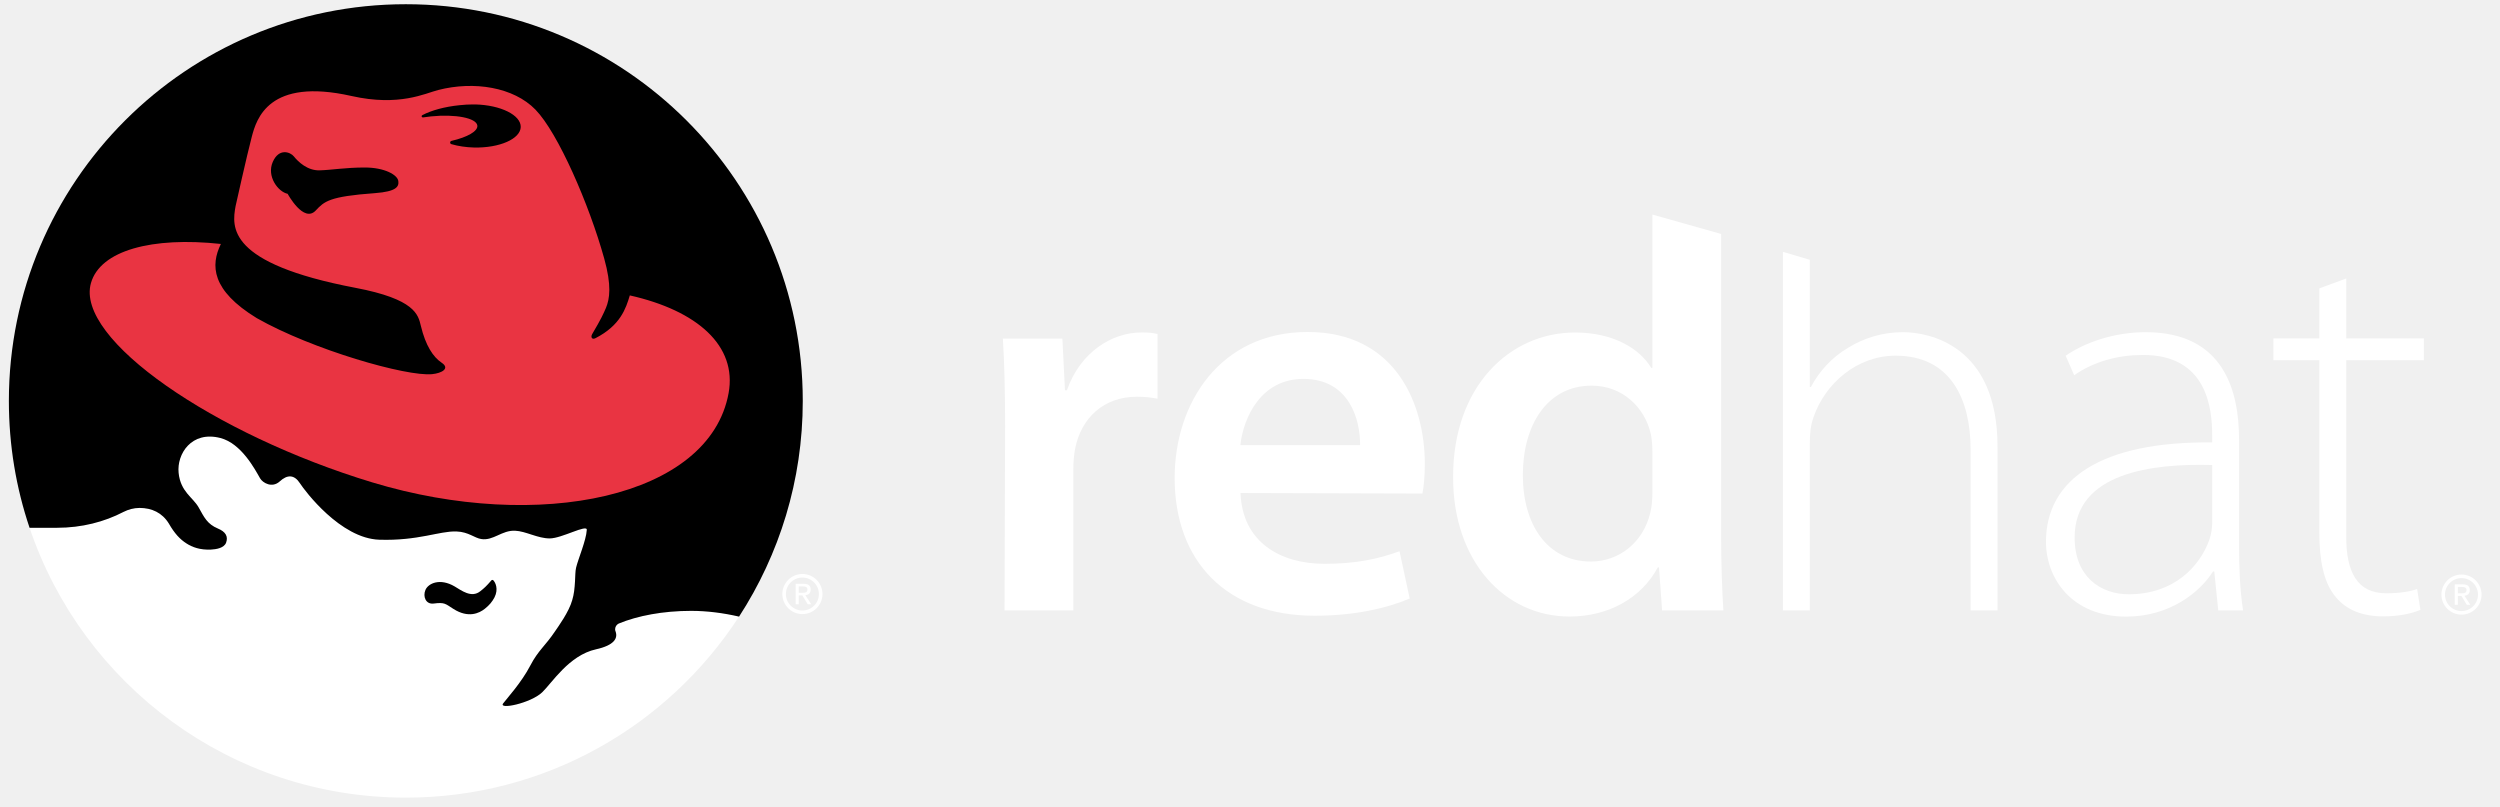
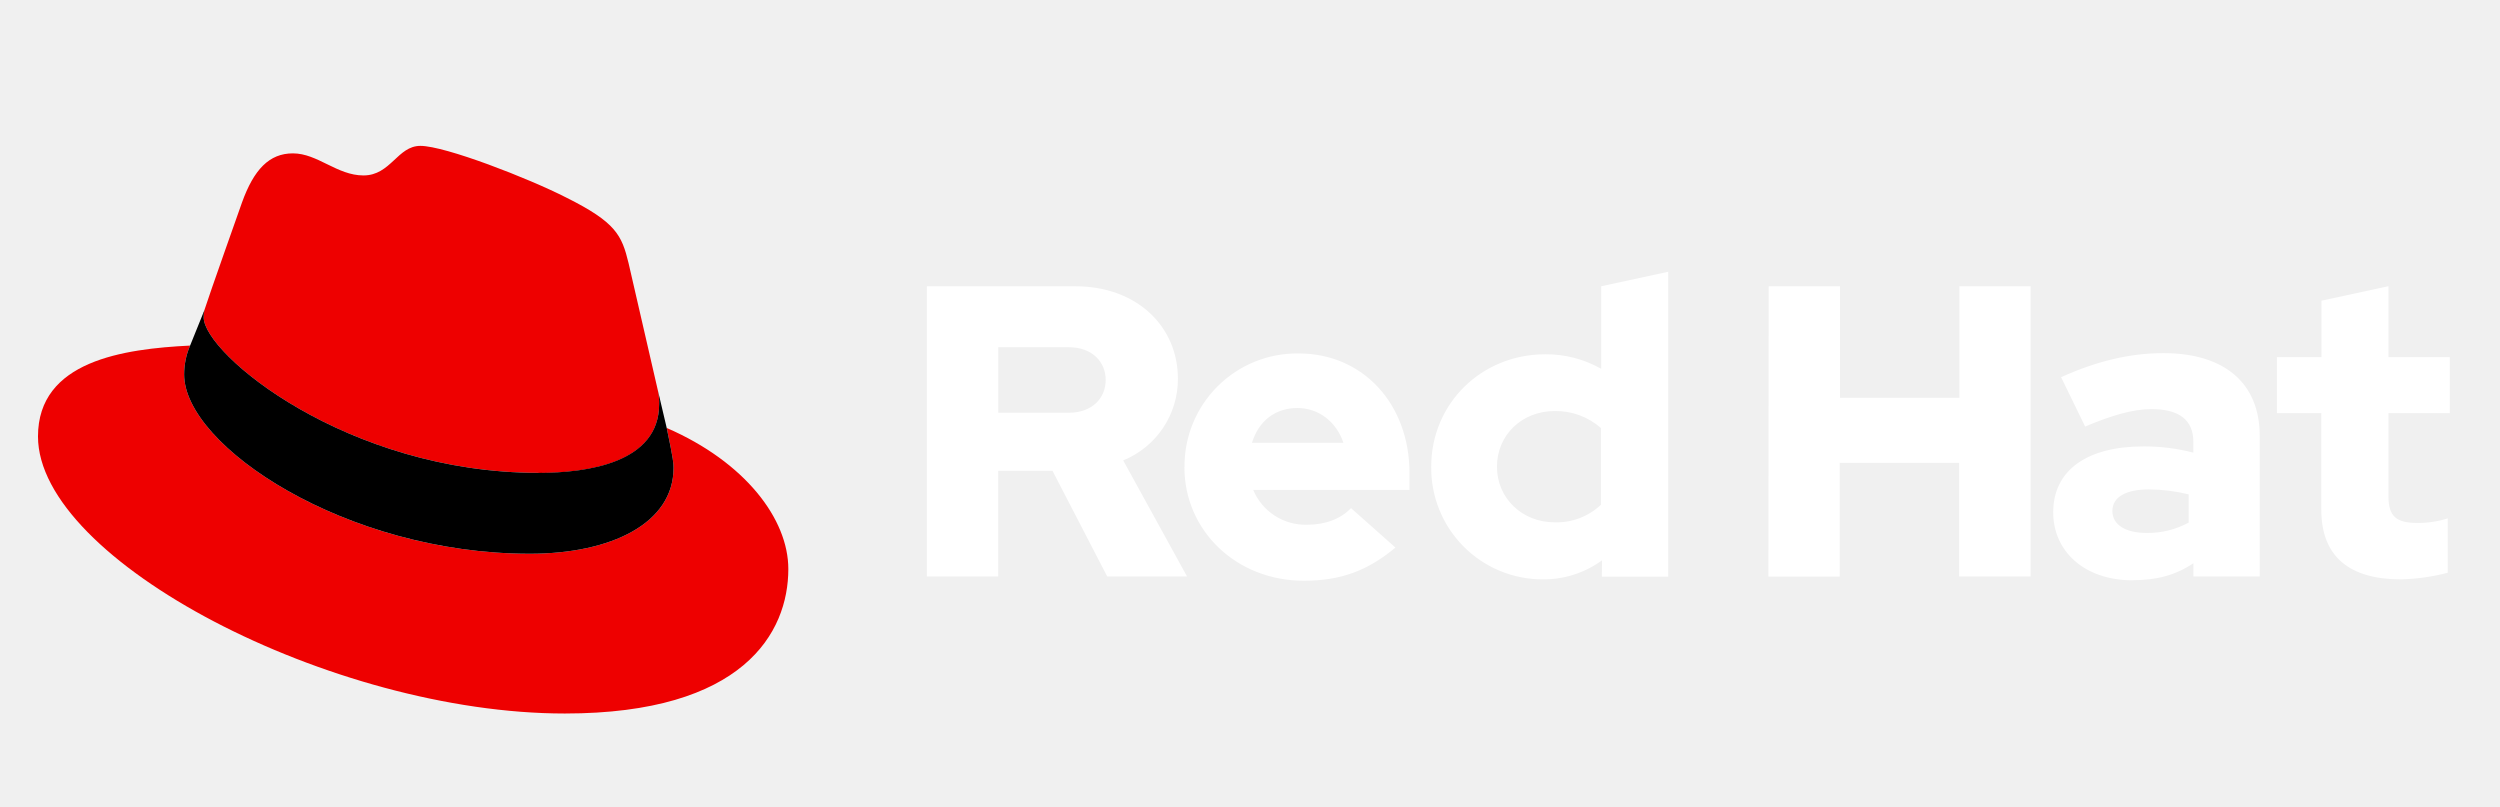
- <svg xmlns="http://www.w3.org/2000/svg" xmlns:xlink="http://www.w3.org/1999/xlink" version="1.1" width="93" height="30" id="svg929">
-   <defs id="defs933" />
-   <path d="m 27.493,22.936 c -0.569,-0.13 -1.173,-0.213 -1.783,-0.213 -1.045,0 -1.995,0.182 -2.696,0.473 -0.078,0.039 -0.132,0.12 -0.132,0.211 0,0.034 0.007,0.068 0.021,0.096 0.082,0.24 -0.054,0.499 -0.732,0.65 -1.006,0.22 -1.641,1.259 -2.004,1.602 -0.427,0.405 -1.631,0.654 -1.45,0.411 0.142,-0.187 0.684,-0.776 1.013,-1.412 0.296,-0.568 0.559,-0.73 0.92,-1.273 0.107,-0.159 0.518,-0.718 0.638,-1.16 0.134,-0.432 0.089,-0.974 0.141,-1.197 0.074,-0.322 0.377,-1.019 0.4,-1.415 0.013,-0.221 -0.931,0.32 -1.379,0.32 -0.448,0 -0.885,-0.269 -1.285,-0.287 -0.495,-0.024 -0.814,0.381 -1.263,0.309 -0.255,-0.04 -0.472,-0.265 -0.918,-0.281 -0.637,-0.024 -1.416,0.353 -2.877,0.307 C 12.669,20.03 11.341,18.259 11.16,17.978 10.947,17.649 10.687,17.649 10.405,17.909 10.122,18.166 9.772,17.963 9.674,17.79 9.485,17.46 8.981,16.497 8.2,16.294 c -1.08,-0.28 -1.627,0.598 -1.556,1.295 0.072,0.709 0.531,0.908 0.744,1.285 0.211,0.376 0.32,0.62 0.718,0.787 0.284,0.118 0.389,0.292 0.305,0.524 C 8.337,20.387 8.043,20.434 7.848,20.443 7.437,20.463 7.149,20.351 6.938,20.217 6.694,20.06 6.494,19.844 6.282,19.477 6.034,19.071 5.645,18.895 5.192,18.895 c -0.216,0 -0.419,0.057 -0.598,0.148 -0.71,0.371 -1.556,0.589 -2.466,0.589 L 1.1,19.633 c 1.969,5.837 7.492,10.039 13.997,10.039 5.195,0 9.764,-2.68 12.396,-6.736" style="fill:#ffffff" id="path903" />
-   <path d="m 27.493,22.938 c -0.569,-0.132 -1.173,-0.214 -1.783,-0.214 -1.045,0 -1.995,0.182 -2.696,0.473 -0.078,0.039 -0.132,0.119 -0.132,0.211 0,0.033 0.007,0.068 0.021,0.095 0.082,0.241 -0.054,0.501 -0.732,0.651 -1.006,0.221 -1.641,1.258 -2.004,1.601 -0.427,0.406 -1.631,0.655 -1.45,0.413 0.142,-0.189 0.684,-0.778 1.013,-1.414 0.296,-0.567 0.559,-0.73 0.92,-1.272 0.107,-0.159 0.518,-0.719 0.638,-1.16 0.134,-0.433 0.089,-0.974 0.141,-1.197 0.074,-0.322 0.377,-1.019 0.4,-1.414 0.013,-0.223 -0.931,0.318 -1.379,0.318 -0.448,0 -0.885,-0.268 -1.285,-0.286 -0.495,-0.025 -0.814,0.381 -1.263,0.309 -0.255,-0.04 -0.472,-0.265 -0.918,-0.282 -0.637,-0.023 -1.416,0.354 -2.877,0.307 C 12.669,20.03 11.341,18.261 11.16,17.98 10.947,17.649 10.687,17.649 10.405,17.909 10.122,18.167 9.772,17.964 9.674,17.791 9.485,17.46 8.981,16.497 8.2,16.294 7.12,16.014 6.573,16.892 6.644,17.59 c 0.072,0.708 0.531,0.907 0.744,1.284 0.211,0.376 0.32,0.621 0.718,0.788 0.284,0.117 0.389,0.292 0.305,0.524 C 8.337,20.388 8.043,20.435 7.848,20.444 7.437,20.463 7.149,20.352 6.938,20.216 6.694,20.062 6.494,19.845 6.282,19.477 6.034,19.072 5.645,18.895 5.192,18.895 c -0.216,0 -0.419,0.058 -0.598,0.148 -0.71,0.371 -1.556,0.59 -2.466,0.59 l -1.028,0 C 0.6,18.152 0.33,16.565 0.33,14.916 0.33,6.764 6.941,0.157 15.097,0.157 c 8.154,0 14.766,6.607 14.766,14.759 0,2.958 -0.871,5.71 -2.37,8.022" style="fill:#000000" id="path905" />
-   <path d="m 18.348,21.584 c 0.076,0.073 0.207,0.322 0.047,0.639 -0.09,0.168 -0.187,0.285 -0.359,0.423 -0.209,0.167 -0.614,0.359 -1.17,0.005 -0.3,-0.189 -0.319,-0.253 -0.732,-0.199 -0.295,0.038 -0.412,-0.261 -0.307,-0.508 0.107,-0.247 0.542,-0.447 1.085,-0.129 0.245,0.143 0.625,0.447 0.957,0.177 0.139,-0.109 0.222,-0.183 0.413,-0.405 0.009,-0.009 0.021,-0.014 0.035,-0.014 0.012,0 0.023,0.004 0.031,0.011" style="fill:#000000" id="path907" />
-   <path d="m 13.947,7.185 c -1.705,0.123 -1.883,0.307 -2.202,0.646 -0.45,0.481 -1.044,-0.621 -1.044,-0.621 -0.357,-0.075 -0.788,-0.649 -0.555,-1.184 0.23,-0.53 0.654,-0.372 0.786,-0.207 0.161,0.201 0.506,0.53 0.954,0.518 0.448,-0.012 0.964,-0.106 1.685,-0.106 0.73,0 1.22,0.272 1.247,0.507 0.025,0.199 -0.059,0.387 -0.871,0.447 m 1.792,-2.817 -0.008,0 c -0.026,0 -0.047,-0.02 -0.047,-0.044 0,-0.018 0.011,-0.034 0.027,-0.041 0.331,-0.174 0.824,-0.314 1.388,-0.37 0.169,-0.018 0.335,-0.028 0.494,-0.028 l 0.085,0 c 0.947,0.022 1.704,0.398 1.693,0.84 -0.012,0.442 -0.787,0.783 -1.735,0.763 -0.305,-0.008 -0.593,-0.052 -0.84,-0.124 -0.031,-0.007 -0.051,-0.032 -0.051,-0.062 0,-0.029 0.02,-0.054 0.052,-0.062 0.589,-0.136 0.988,-0.36 0.96,-0.571 -0.038,-0.279 -0.809,-0.431 -1.725,-0.339 -0.101,0.01 -0.198,0.023 -0.293,0.038 m 7.69,6.621 c -0.146,0.49 -0.353,1.117 -1.277,1.591 -0.135,0.069 -0.185,-0.044 -0.124,-0.15 0.35,-0.594 0.411,-0.742 0.513,-0.975 0.141,-0.343 0.217,-0.83 -0.066,-1.844 -0.555,-1.997 -1.715,-4.668 -2.556,-5.533 -0.813,-0.836 -2.285,-1.072 -3.617,-0.73 -0.49,0.125 -1.449,0.623 -3.227,0.223 -3.077,-0.693 -3.533,0.847 -3.709,1.518 -0.178,0.671 -0.602,2.578 -0.602,2.578 -0.141,0.778 -0.326,2.128 4.453,3.039 2.226,0.423 2.338,0.999 2.438,1.412 0.177,0.741 0.459,1.165 0.777,1.377 0.318,0.212 0,0.388 -0.353,0.423 -0.947,0.099 -4.452,-0.906 -6.526,-2.083 -1.696,-1.036 -1.724,-1.968 -1.336,-2.76 -2.562,-0.277 -4.485,0.24 -4.833,1.453 -0.599,2.08 4.576,5.634 10.469,7.418 6.184,1.871 12.544,0.564 13.251,-3.321 0.321,-1.765 -1.166,-3.071 -3.675,-3.636" style="fill:#e93442" id="path909" />
-   <g id="g3880" style="fill:#ffffff">
-     <path d="m 29.714,22.149 0.133,0 0.201,0.33 0.13,0 -0.218,-0.336 c 0.113,-0.014 0.198,-0.073 0.198,-0.209 0,-0.151 -0.089,-0.217 -0.268,-0.217 l -0.291,0 0,0.762 0.115,0 0,-0.33 z m 0,-0.098 0,-0.237 0.157,0 c 0.079,0 0.165,0.019 0.165,0.112 0,0.118 -0.086,0.125 -0.184,0.125 l -0.138,0 z" style="fill:#ffffff" id="path911" />
-     <path d="m 30.596,22.099 c 0,0.411 -0.334,0.745 -0.746,0.745 -0.412,0 -0.747,-0.334 -0.747,-0.745 0,-0.411 0.335,-0.747 0.747,-0.747 0.412,0 0.746,0.336 0.746,0.747 m -0.746,-0.614 c -0.34,0 -0.615,0.274 -0.615,0.615 0,0.337 0.275,0.611 0.615,0.611 0.338,0 0.613,-0.274 0.613,-0.611 0,-0.341 -0.275,-0.615 -0.613,-0.615" style="fill:#ffffff" id="path913" />
+ <svg xmlns="http://www.w3.org/2000/svg" version="1.1" width="93" height="30" id="svg929">
+   <defs id="defs933">
+     <style id="style916">.cls-1{fill:#e00;}.cls-2{fill:#fff;}</style>
+   </defs>
+   <g id="g937" transform="matrix(0.1466389,0,0,0.1466389,1.339832,5.353282)">
+     <path id="path922" d="m 127.47,83.49 c 12.51,0 30.61,-2.58 30.61,-17.46 a 14,14 0 0 0 -0.31,-3.42 L 150.32,30.25 C 148.6,23.13 147.09,19.9 134.59,13.65 124.89,8.69 103.76,0.5 97.51,0.5 91.69,0.5 90,8 83.06,8 76.38,8 71.42,2.4 65.17,2.4 c -6,0 -9.91,4.09 -12.93,12.5 0,0 -8.41,23.72 -9.49,27.16 A 6.43,6.43 0 0 0 42.53,44 c 0,9.22 36.3,39.45 84.94,39.45 M 160,72.07 c 1.73,8.19 1.73,9.05 1.73,10.13 0,14 -15.74,21.77 -36.43,21.77 C 78.54,104 37.58,76.6 37.58,58.49 a 18.45,18.45 0 0 1 1.51,-7.33 C 22.27,52 0.5,55 0.5,74.22 c 0,31.48 74.59,70.28 133.65,70.28 45.28,0 56.7,-20.48 56.7,-36.65 0,-12.72 -11,-27.16 -30.83,-35.78" class="cls-1" style="fill:#ee0000" />
+     <path id="path924" d="m 160,72.07 c 1.73,8.19 1.73,9.05 1.73,10.13 0,14 -15.74,21.77 -36.43,21.77 C 78.54,104 37.58,76.6 37.58,58.49 a 18.45,18.45 0 0 1 1.51,-7.33 L 42.75,42.1 A 6.43,6.43 0 0 0 42.53,44 c 0,9.22 36.3,39.45 84.94,39.45 12.51,0 30.61,-2.58 30.61,-17.46 a 14,14 0 0 0 -0.31,-3.42 z" />
+     <path id="path926" d="m 579.74,92.8 c 0,11.89 7.15,17.67 20.19,17.67 a 52.11,52.11 0 0 0 11.89,-1.68 V 95 a 24.84,24.84 0 0 1 -7.68,1.16 c -5.37,0 -7.36,-1.68 -7.36,-6.73 V 68.3 h 15.56 V 54.1 h -15.56 v -18 l -17,3.68 V 54.1 h -11.29 v 14.2 h 11.25 z m -53,0.32 c 0,-3.68 3.69,-5.47 9.26,-5.47 a 43.12,43.12 0 0 1 10.1,1.26 v 7.15 a 21.51,21.51 0 0 1 -10.63,2.63 c -5.46,0 -8.73,-2.1 -8.73,-5.57 m 5.2,17.56 c 6,0 10.84,-1.26 15.36,-4.31 v 3.37 h 16.82 V 74.08 c 0,-13.56 -9.14,-21 -24.39,-21 -8.52,0 -16.94,2 -26,6.1 l 6.1,12.52 c 6.52,-2.74 12,-4.42 16.83,-4.42 7,0 10.62,2.73 10.62,8.31 v 2.73 a 49.53,49.53 0 0 0 -12.62,-1.58 c -14.31,0 -22.93,6 -22.93,16.73 0,9.78 7.78,17.24 20.19,17.24 m -92.44,-0.94 h 18.09 V 80.92 h 30.29 v 28.82 H 506 V 36.12 H 487.93 V 64.41 H 457.64 V 36.12 h -18.09 z m -68.86,-27.9 c 0,-8 6.31,-14.1 14.62,-14.1 A 17.22,17.22 0 0 1 397,72.09 V 91.54 A 16.36,16.36 0 0 1 385.24,96 c -8.2,0 -14.62,-6.1 -14.62,-14.09 m 26.61,27.87 h 16.83 V 32.44 l -17,3.68 v 20.93 a 28.3,28.3 0 0 0 -14.2,-3.68 c -16.19,0 -28.92,12.51 -28.92,28.5 a 28.25,28.25 0 0 0 28.4,28.6 25.12,25.12 0 0 0 14.93,-4.83 z M 320,67 c 5.36,0 9.88,3.47 11.67,8.83 h -23.2 C 310.15,70.3 314.36,67 320,67 m -28.67,15 c 0,16.2 13.25,28.82 30.28,28.82 9.36,0 16.2,-2.53 23.25,-8.42 l -11.26,-10 c -2.63,2.74 -6.52,4.21 -11.14,4.21 a 14.39,14.39 0 0 1 -13.68,-8.83 h 39.65 v -4.23 c 0,-17.67 -11.88,-30.39 -28.08,-30.39 a 28.57,28.57 0 0 0 -29,28.81 M 262,51.58 c 6,0 9.36,3.78 9.36,8.31 0,4.53 -3.36,8.31 -9.36,8.31 H 244.11 V 51.58 Z m -36,58.16 h 18.09 V 82.92 h 13.77 l 13.89,26.82 H 292 L 275.8,80.29 a 22.27,22.27 0 0 0 13.88,-20.72 c 0,-13.25 -10.41,-23.45 -26,-23.45 H 226 Z" class="cls-2" style="fill:#ffffff" />
  </g>
-   <path d="m 37.39,15.846 c 0,-1.354 -0.029,-2.349 -0.083,-3.249 l 2.214,0 0.096,1.921 0.072,0 c 0.498,-1.424 1.678,-2.15 2.769,-2.15 0.249,0 0.395,0.009 0.601,0.056 l 0,2.408 c -0.24,-0.048 -0.464,-0.073 -0.772,-0.073 -1.218,0 -2.064,0.775 -2.293,1.934 -0.042,0.225 -0.066,0.496 -0.066,0.771 l 0,5.243 -2.559,0 0.021,-6.861 z" style="fill:#ffffff" id="path916" />
-   <path d="m 46.147,18.34 c 0.067,1.832 1.486,2.634 3.124,2.634 1.176,0 2.019,-0.185 2.791,-0.468 l 0.379,1.759 c -0.865,0.367 -2.066,0.64 -3.534,0.64 -3.285,0 -5.21,-2.027 -5.21,-5.125 0,-2.791 1.693,-5.43 4.947,-5.43 3.29,0 4.36,2.703 4.36,4.916 0,0.476 -0.042,0.856 -0.09,1.094 l -6.767,-0.02 z m 4.448,-1.781 c 0.012,-0.937 -0.396,-2.464 -2.109,-2.464 -1.575,0 -2.23,1.429 -2.345,2.464 l 4.454,0 z" style="fill:#ffffff" id="path918" />
-   <path d="m 61.469,18.324 c 0,0.268 -0.02,0.518 -0.078,0.746 -0.257,1.107 -1.163,1.819 -2.209,1.819 -1.61,0 -2.532,-1.357 -2.532,-3.214 0,-1.876 0.913,-3.329 2.56,-3.329 1.151,0 1.975,0.812 2.2,1.796 0.044,0.207 0.059,0.463 0.059,0.667 l 0,1.515 z m 2.556,-9.621 -2.556,-0.721 0,5.704 -0.042,0 c -0.453,-0.747 -1.451,-1.317 -2.836,-1.317 -2.433,0 -4.551,2.012 -4.535,5.399 0,3.108 1.913,5.167 4.329,5.167 1.459,0 2.681,-0.695 3.285,-1.828 l 0.045,0 0.115,1.601 2.28,0 c -0.047,-0.688 -0.085,-1.8 -0.085,-2.835 l 0,-11.17 z" style="fill:#ffffff" id="path920" />
-   <path d="m 70.79,12.357 c -0.771,0 -1.462,0.222 -2.041,0.58 -0.602,0.352 -1.091,0.897 -1.383,1.459 l -0.041,0 0,-4.731 -1.001,-0.296 0,13.339 1.001,0 0,-6.188 c 0,-0.411 0.031,-0.696 0.137,-0.997 0.432,-1.26 1.619,-2.292 3.054,-2.292 2.072,0 2.79,1.661 2.79,3.483 l 0,5.994 1.001,0 0,-6.103 c 0,-3.769 -2.558,-4.248 -3.517,-4.248" style="fill:#ffffff" id="path922" />
-   <path d="m 83.293,20.304 c 0,0.801 0.032,1.628 0.148,2.403 l -0.922,0 -0.148,-1.449 -0.047,0 c -0.491,0.78 -1.619,1.68 -3.228,1.68 -2.037,0 -2.986,-1.433 -2.986,-2.781 0,-2.335 2.064,-3.743 6.183,-3.699 l 0,-0.27 c 0,-1.002 -0.195,-2.998 -2.591,-2.983 -0.886,0 -1.809,0.237 -2.542,0.754 l -0.318,-0.727 c 0.926,-0.627 2.055,-0.875 2.971,-0.875 2.921,0 3.48,2.192 3.48,4 l 0,3.947 z m -1,-3.005 c -2.206,-0.063 -5.117,0.271 -5.117,2.7 0,1.454 0.96,2.108 2.015,2.108 1.687,0 2.647,-1.044 2.997,-2.029 0.072,-0.215 0.105,-0.433 0.105,-0.607 l 0,-2.172 z" style="fill:#ffffff" id="path924" />
-   <path d="m 87.28,10.359 0,2.229 2.887,0 0,0.812 -2.887,0 0,6.577 c 0,1.287 0.399,2.093 1.488,2.093 0.521,0 0.891,-0.068 1.15,-0.159 l 0.121,0.775 c -0.327,0.138 -0.786,0.243 -1.397,0.243 -0.739,0 -1.352,-0.232 -1.748,-0.716 -0.458,-0.532 -0.615,-1.381 -0.615,-2.414 l 0,-6.399 -1.708,0 0,-0.812 1.708,0 0,-1.86 1.001,-0.369 z" style="fill:#ffffff" id="path926" />
-   <use transform="translate(61.7183,0.0205)" id="use3884" x="0" y="0" width="93" height="30" xlink:href="#g3880" style="fill:#ffffff" />
</svg>
